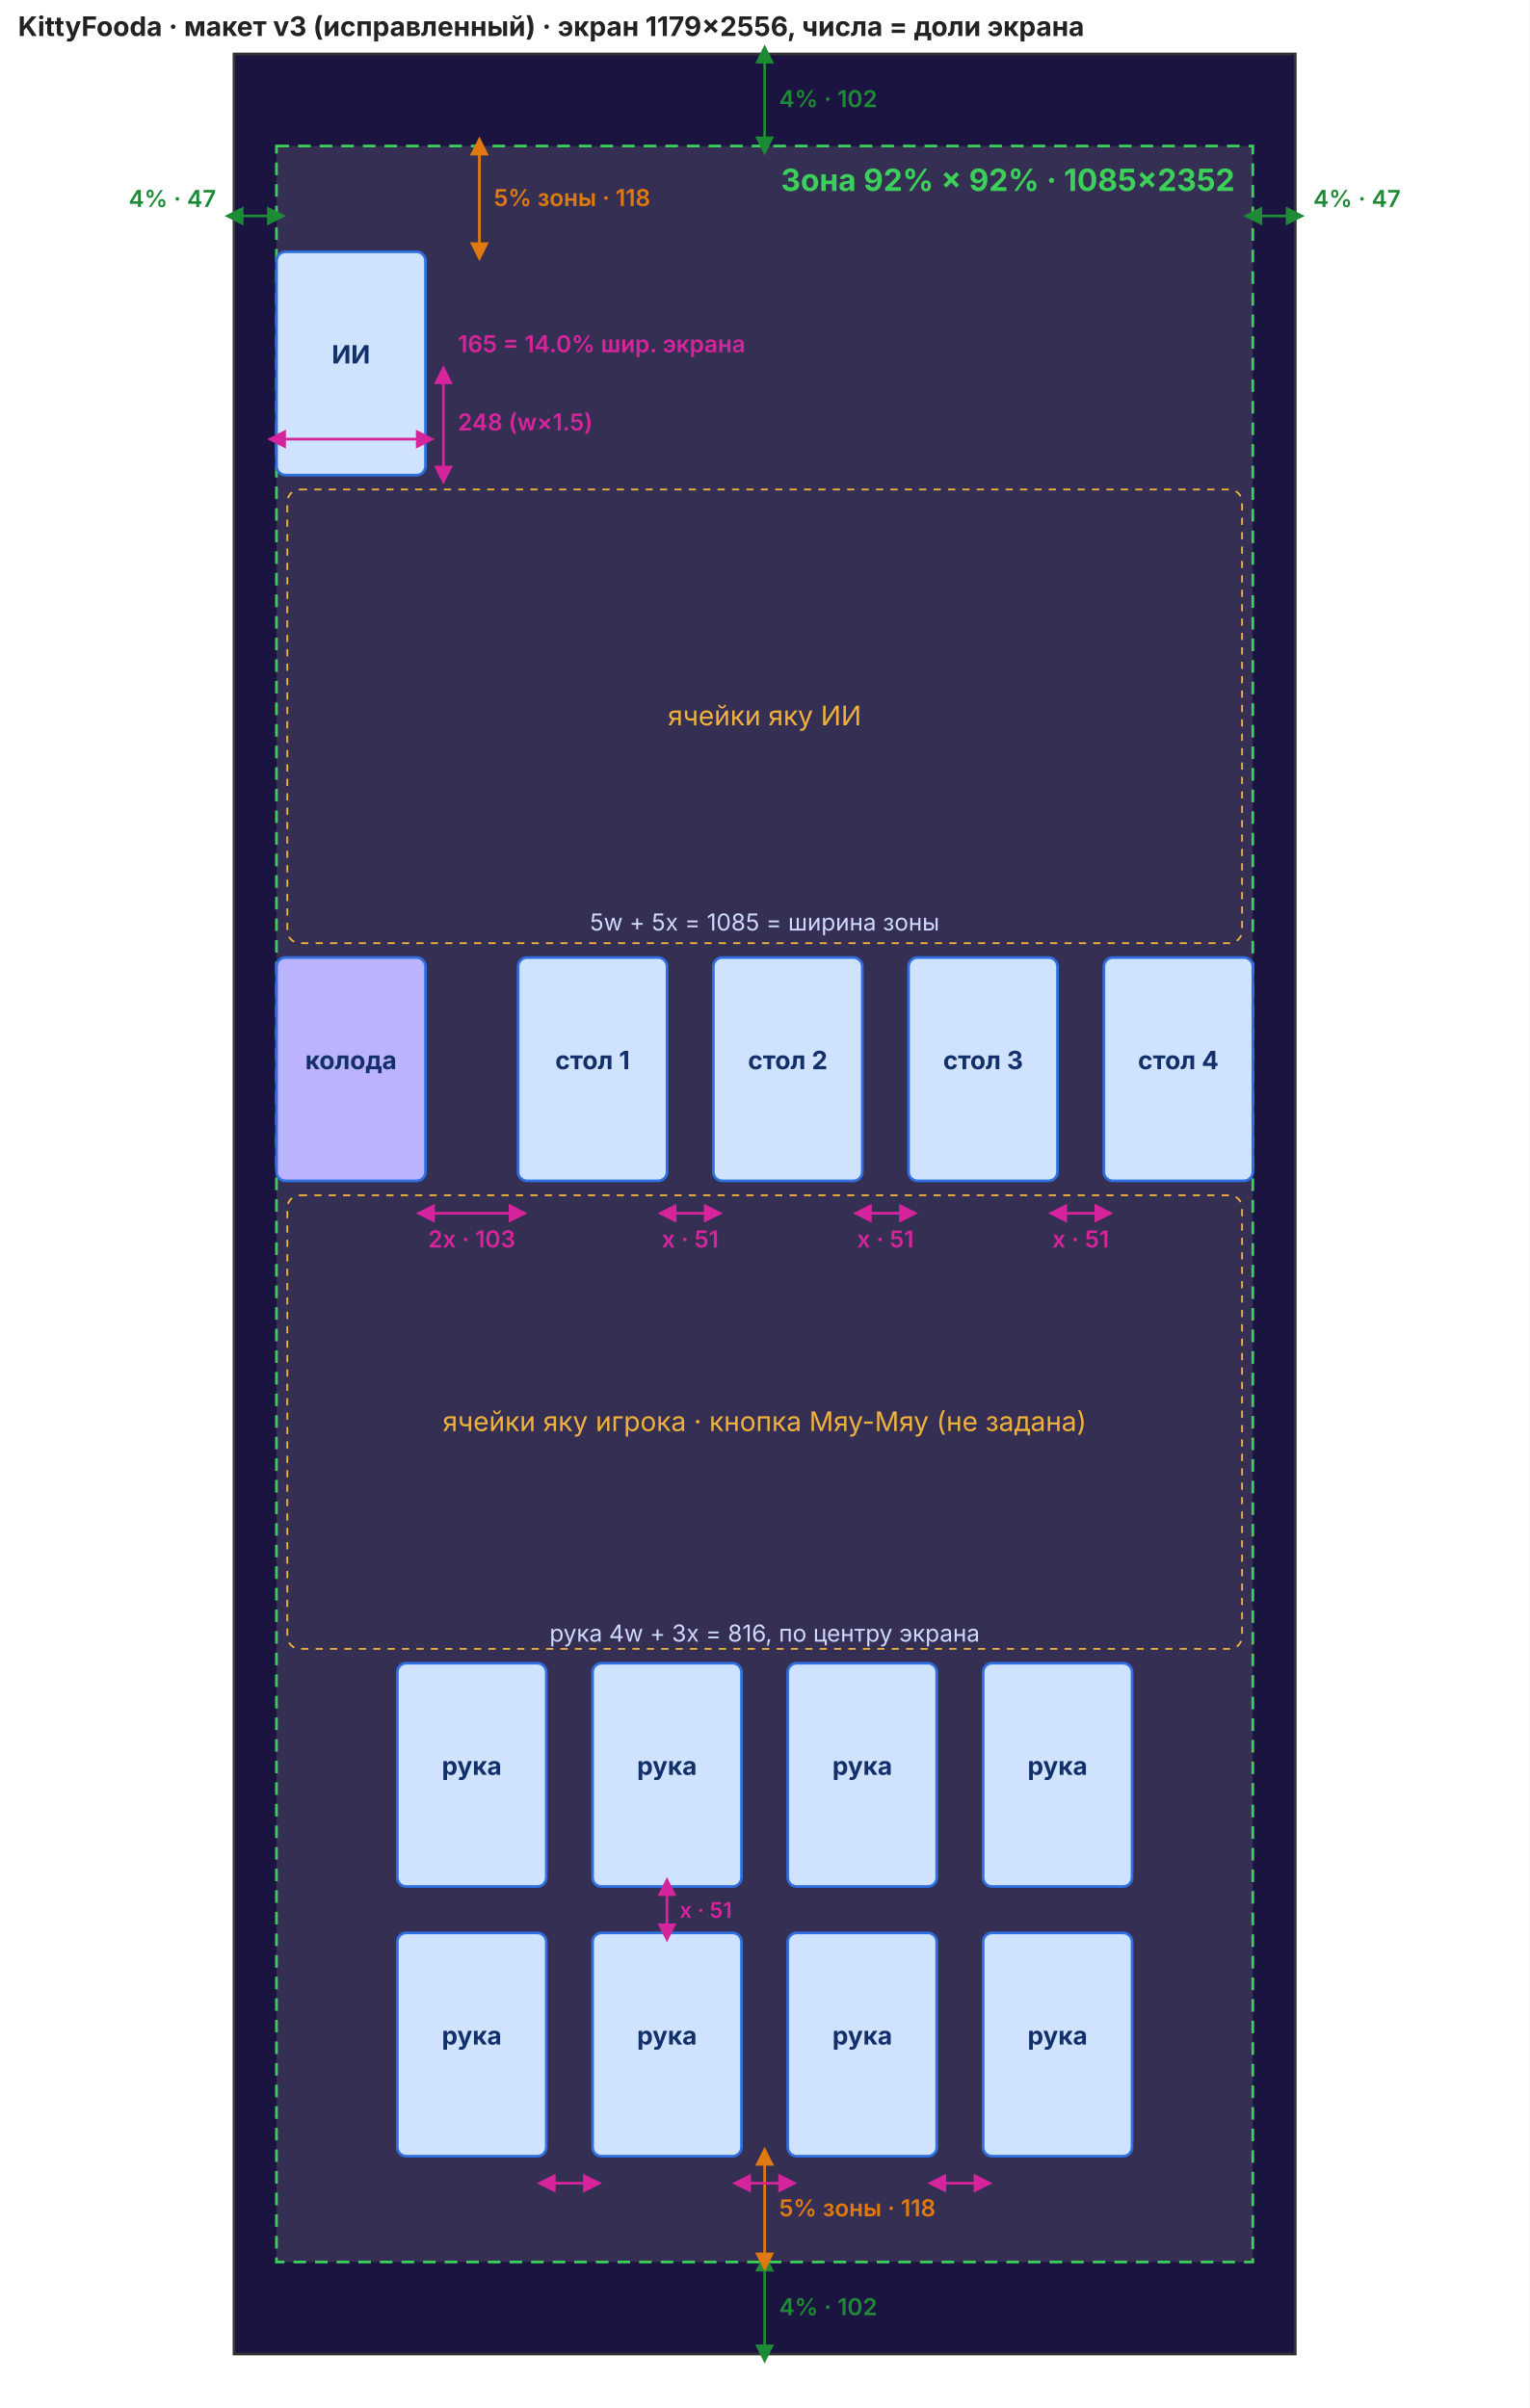
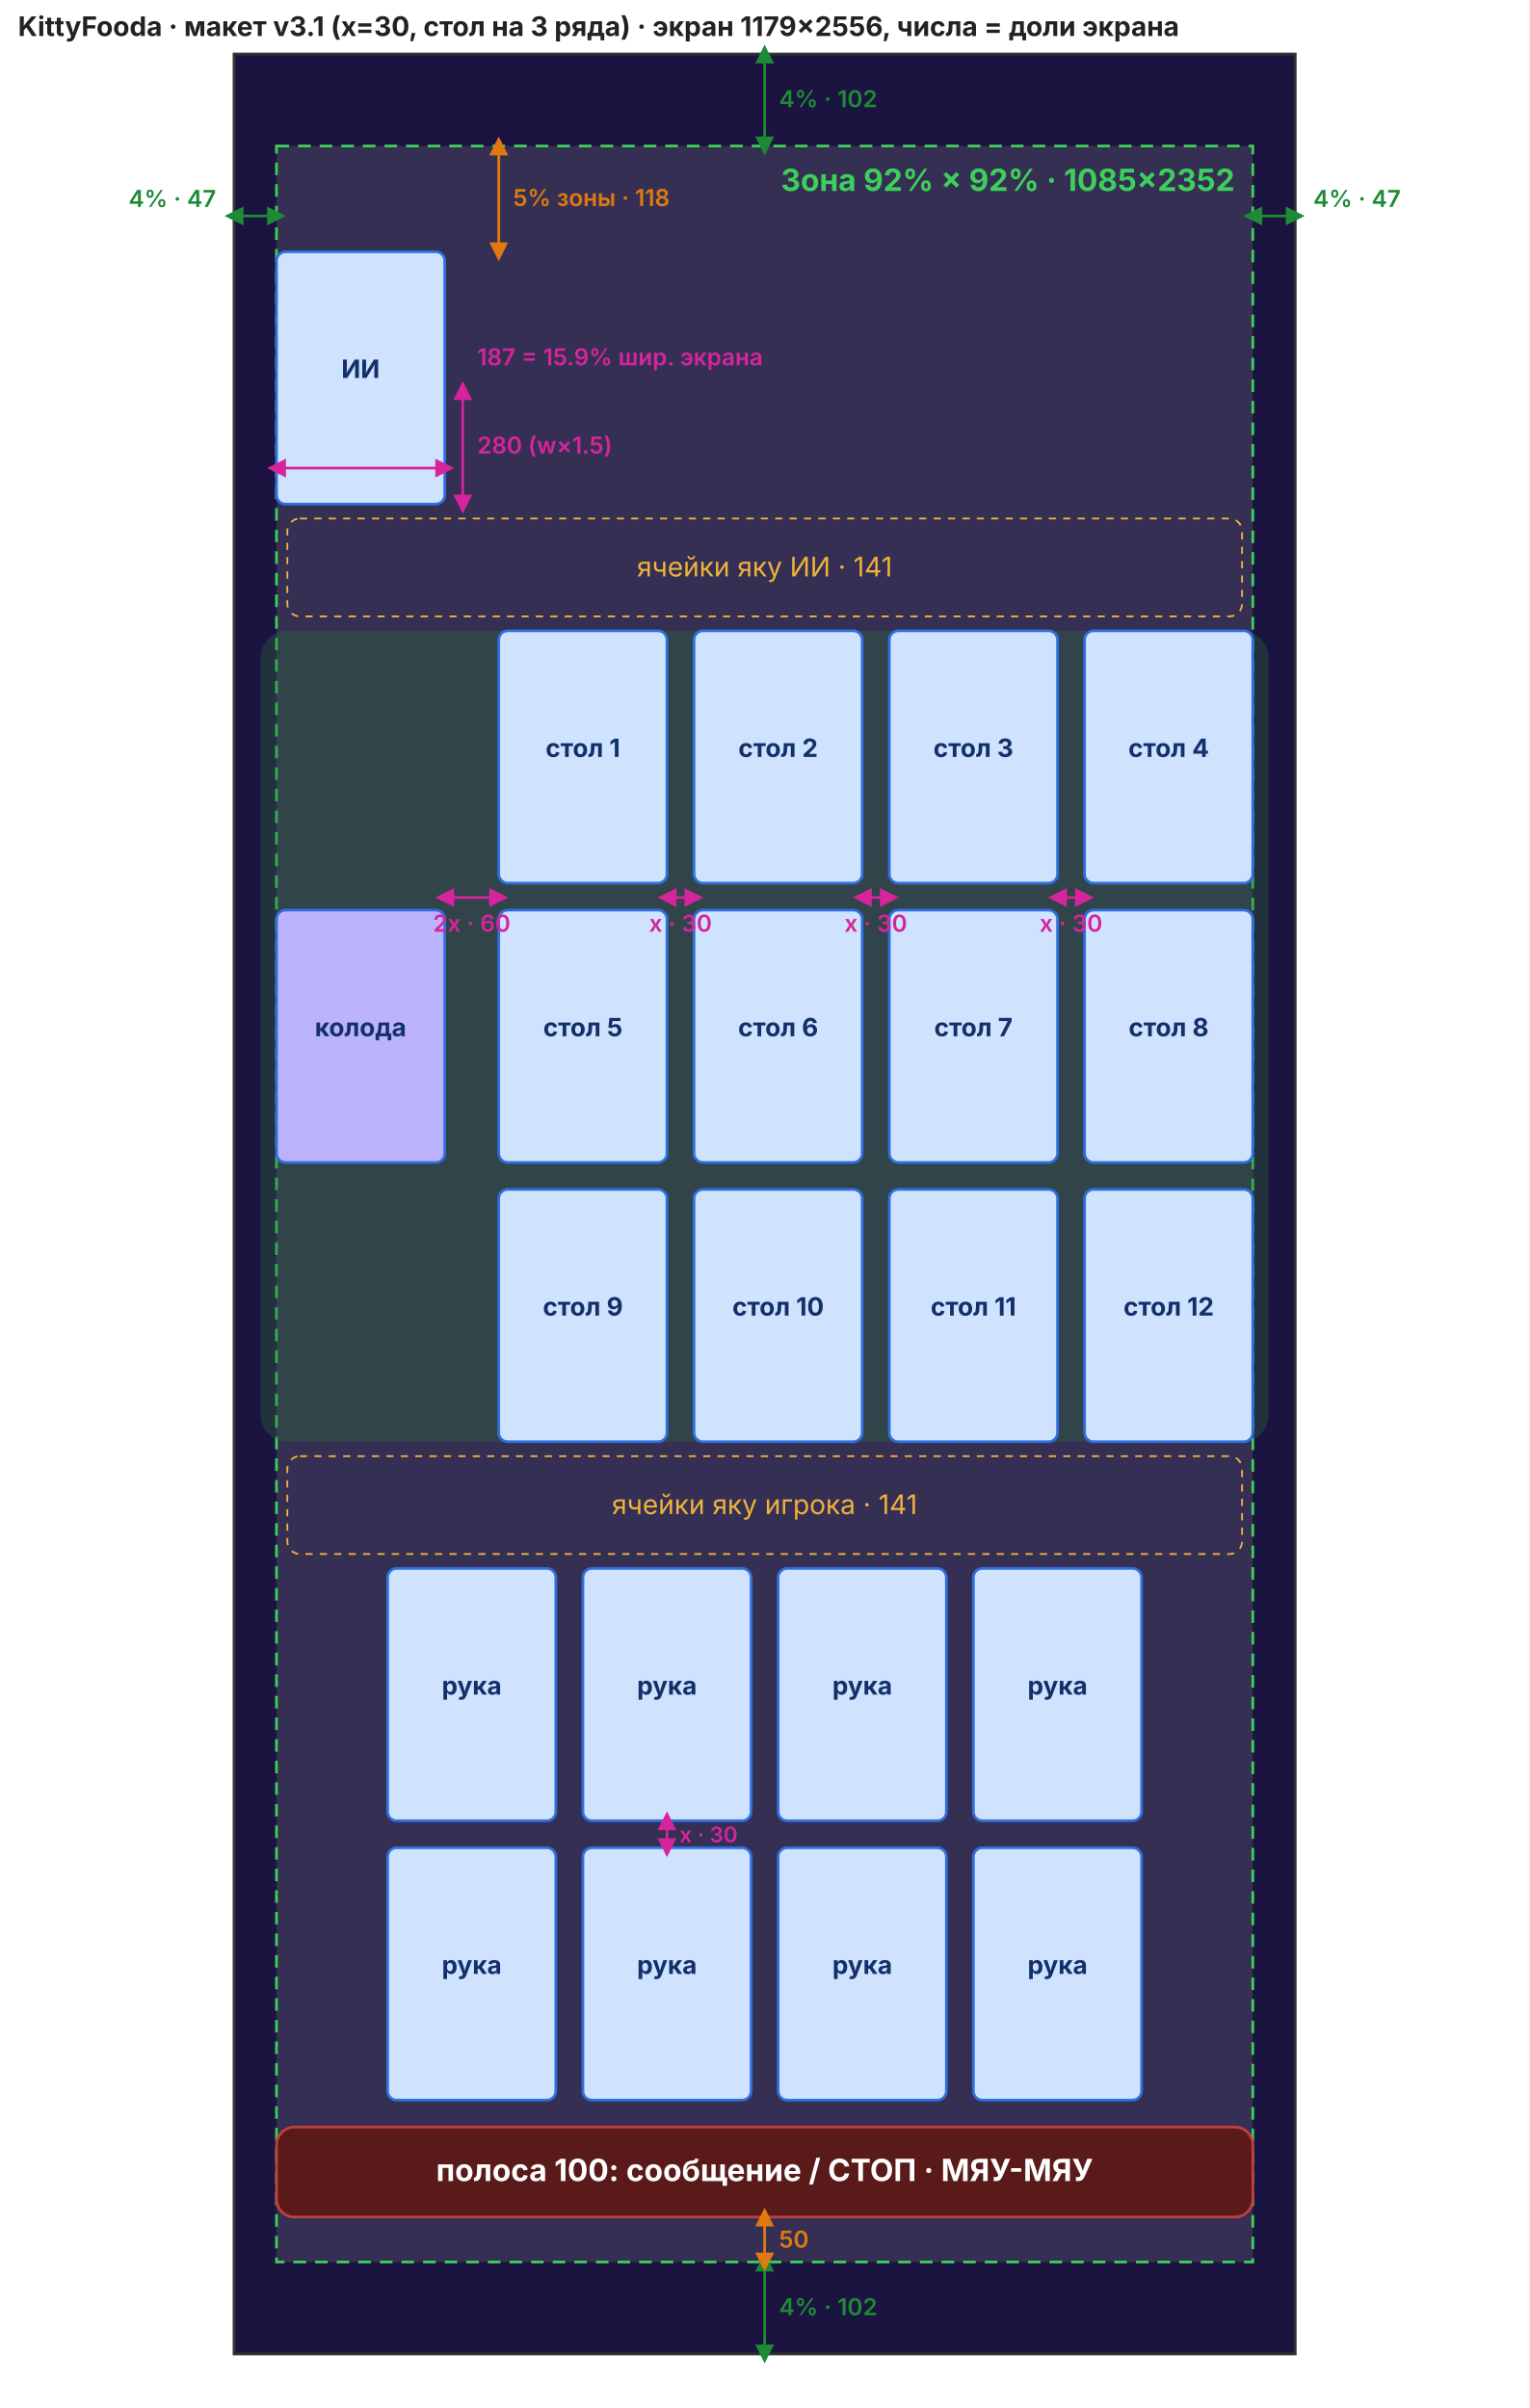
<svg xmlns="http://www.w3.org/2000/svg" viewBox="-260 -60 1699 2676" width="1699" height="2676" font-family="Inter,Arial,sans-serif">
  <defs>
    <marker id="a" viewBox="0 0 10 10" refX="5" refY="5" markerWidth="7" markerHeight="7" orient="auto-start-reverse">
      <path d="M0 0L10 5L0 10z" fill="context-stroke" />
    </marker>
  </defs>
  <rect x="-260" y="-60" width="1699" height="2676" fill="#fff" />
  <rect x="0" y="0" width="1179" height="2556" fill="#1b1340" stroke="#333" stroke-width="3" />
  <rect x="47.16" y="102.24" width="1084.68" height="2351.52" fill="#e9fbe7" fill-opacity=".12" stroke="#3ccf5a" stroke-width="3" stroke-dasharray="14 10" />
-   <rect x="47.2" y="219.8" width="165.5" height="248.2" rx="10" fill="#cfe3ff" stroke="#2f6fe0" stroke-width="3" />
-   <text x="129.9" y="343.9" text-anchor="middle" font-size="28" font-weight="700" fill="#14306b">ИИ</text>
-   <rect x="59.2" y="484.0" width="1060.7" height="504.1" rx="14" fill="none" stroke="#f0b13c" stroke-width="2" stroke-dasharray="8 8" />
-   <text x="589.5" y="746.0" text-anchor="middle" font-size="30" fill="#f0b13c">ячейки яку ИИ</text>
-   <rect x="47.2" y="1004.1" width="165.5" height="248.2" rx="10" fill="#bcb3ff" stroke="#2f6fe0" stroke-width="3" />
-   <text x="129.9" y="1128.2" text-anchor="middle" font-size="28" font-weight="700" fill="#14306b">колода</text>
-   <rect x="315.6" y="1004.1" width="165.5" height="248.2" rx="10" fill="#cfe3ff" stroke="#2f6fe0" stroke-width="3" />
-   <text x="398.3" y="1128.2" text-anchor="middle" font-size="28" font-weight="700" fill="#14306b">стол 1</text>
-   <rect x="532.5" y="1004.1" width="165.5" height="248.2" rx="10" fill="#cfe3ff" stroke="#2f6fe0" stroke-width="3" />
-   <text x="615.2" y="1128.2" text-anchor="middle" font-size="28" font-weight="700" fill="#14306b">стол 2</text>
-   <rect x="749.4" y="1004.1" width="165.5" height="248.2" rx="10" fill="#cfe3ff" stroke="#2f6fe0" stroke-width="3" />
-   <text x="832.2" y="1128.2" text-anchor="middle" font-size="28" font-weight="700" fill="#14306b">стол 3</text>
-   <rect x="966.4" y="1004.1" width="165.5" height="248.2" rx="10" fill="#cfe3ff" stroke="#2f6fe0" stroke-width="3" />
-   <text x="1049.1" y="1128.2" text-anchor="middle" font-size="28" font-weight="700" fill="#14306b">стол 4</text>
-   <rect x="59.2" y="1268.3" width="1060.7" height="504.1" rx="14" fill="none" stroke="#f0b13c" stroke-width="2" stroke-dasharray="8 8" />
-   <text x="589.5" y="1530.3" text-anchor="middle" font-size="30" fill="#f0b13c">ячейки яку игрока · кнопка Мяу-Мяу (не задана)</text>
-   <rect x="181.4" y="1788.3" width="165.5" height="248.2" rx="10" fill="#cfe3ff" stroke="#2f6fe0" stroke-width="3" />
-   <text x="264.1" y="1912.4" text-anchor="middle" font-size="28" font-weight="700" fill="#14306b">рука</text>
-   <rect x="181.4" y="2088.0" width="165.5" height="248.2" rx="10" fill="#cfe3ff" stroke="#2f6fe0" stroke-width="3" />
-   <text x="264.1" y="2212.1" text-anchor="middle" font-size="28" font-weight="700" fill="#14306b">рука</text>
-   <rect x="398.3" y="1788.3" width="165.5" height="248.2" rx="10" fill="#cfe3ff" stroke="#2f6fe0" stroke-width="3" />
-   <text x="481.0" y="1912.4" text-anchor="middle" font-size="28" font-weight="700" fill="#14306b">рука</text>
-   <rect x="398.3" y="2088.0" width="165.5" height="248.2" rx="10" fill="#cfe3ff" stroke="#2f6fe0" stroke-width="3" />
-   <text x="481.0" y="2212.1" text-anchor="middle" font-size="28" font-weight="700" fill="#14306b">рука</text>
-   <rect x="615.2" y="1788.3" width="165.5" height="248.2" rx="10" fill="#cfe3ff" stroke="#2f6fe0" stroke-width="3" />
-   <text x="698.0" y="1912.4" text-anchor="middle" font-size="28" font-weight="700" fill="#14306b">рука</text>
-   <rect x="615.2" y="2088.0" width="165.5" height="248.2" rx="10" fill="#cfe3ff" stroke="#2f6fe0" stroke-width="3" />
-   <text x="698.0" y="2212.1" text-anchor="middle" font-size="28" font-weight="700" fill="#14306b">рука</text>
-   <rect x="832.2" y="1788.3" width="165.5" height="248.2" rx="10" fill="#cfe3ff" stroke="#2f6fe0" stroke-width="3" />
-   <text x="914.9" y="1912.4" text-anchor="middle" font-size="28" font-weight="700" fill="#14306b">рука</text>
-   <rect x="832.2" y="2088.0" width="165.5" height="248.2" rx="10" fill="#cfe3ff" stroke="#2f6fe0" stroke-width="3" />
-   <text x="914.9" y="2212.1" text-anchor="middle" font-size="28" font-weight="700" fill="#14306b">рука</text>
+   <rect x="47.2" y="219.8" width="186.9" height="280.4" rx="10" fill="#cfe3ff" stroke="#2f6fe0" stroke-width="3" />
+   <text x="140.6" y="360.0" text-anchor="middle" font-size="28" font-weight="700" fill="#14306b">ИИ</text>
+   <rect x="59.2" y="516.2" width="1060.7" height="108.8" rx="14" fill="none" stroke="#f0b13c" stroke-width="2" stroke-dasharray="8 8" />
+   <text x="589.5" y="580.6" text-anchor="middle" font-size="30" fill="#f0b13c">ячейки яку ИИ · 141</text>
+   <rect x="29.5" y="641.0" width="1120.0" height="901.2" rx="30" fill="#2d6b3a" fill-opacity=".35" />
+   <rect x="47.2" y="951.4" width="186.9" height="280.4" rx="10" fill="#bcb3ff" stroke="#2f6fe0" stroke-width="3" />
+   <text x="140.6" y="1091.6" text-anchor="middle" font-size="28" font-weight="700" fill="#14306b">колода</text>
+   <rect x="294.1" y="641.0" width="186.9" height="280.4" rx="10" fill="#cfe3ff" stroke="#2f6fe0" stroke-width="3" />
+   <text x="387.6" y="781.2" text-anchor="middle" font-size="28" font-weight="700" fill="#14306b">стол 1</text>
+   <rect x="511.0" y="641.0" width="186.9" height="280.4" rx="10" fill="#cfe3ff" stroke="#2f6fe0" stroke-width="3" />
+   <text x="604.5" y="781.2" text-anchor="middle" font-size="28" font-weight="700" fill="#14306b">стол 2</text>
+   <rect x="728.0" y="641.0" width="186.9" height="280.4" rx="10" fill="#cfe3ff" stroke="#2f6fe0" stroke-width="3" />
+   <text x="821.4" y="781.2" text-anchor="middle" font-size="28" font-weight="700" fill="#14306b">стол 3</text>
+   <rect x="944.9" y="641.0" width="186.9" height="280.4" rx="10" fill="#cfe3ff" stroke="#2f6fe0" stroke-width="3" />
+   <text x="1038.4" y="781.2" text-anchor="middle" font-size="28" font-weight="700" fill="#14306b">стол 4</text>
+   <rect x="294.1" y="951.4" width="186.9" height="280.4" rx="10" fill="#cfe3ff" stroke="#2f6fe0" stroke-width="3" />
+   <text x="387.6" y="1091.6" text-anchor="middle" font-size="28" font-weight="700" fill="#14306b">стол 5</text>
+   <rect x="511.0" y="951.4" width="186.9" height="280.4" rx="10" fill="#cfe3ff" stroke="#2f6fe0" stroke-width="3" />
+   <text x="604.5" y="1091.6" text-anchor="middle" font-size="28" font-weight="700" fill="#14306b">стол 6</text>
+   <rect x="728.0" y="951.4" width="186.9" height="280.4" rx="10" fill="#cfe3ff" stroke="#2f6fe0" stroke-width="3" />
+   <text x="821.4" y="1091.6" text-anchor="middle" font-size="28" font-weight="700" fill="#14306b">стол 7</text>
+   <rect x="944.9" y="951.4" width="186.9" height="280.4" rx="10" fill="#cfe3ff" stroke="#2f6fe0" stroke-width="3" />
+   <text x="1038.4" y="1091.6" text-anchor="middle" font-size="28" font-weight="700" fill="#14306b">стол 8</text>
+   <rect x="294.1" y="1261.8" width="186.9" height="280.4" rx="10" fill="#cfe3ff" stroke="#2f6fe0" stroke-width="3" />
+   <text x="387.6" y="1402.0" text-anchor="middle" font-size="28" font-weight="700" fill="#14306b">стол 9</text>
+   <rect x="511.0" y="1261.8" width="186.9" height="280.4" rx="10" fill="#cfe3ff" stroke="#2f6fe0" stroke-width="3" />
+   <text x="604.5" y="1402.0" text-anchor="middle" font-size="28" font-weight="700" fill="#14306b">стол 10</text>
+   <rect x="728.0" y="1261.8" width="186.9" height="280.4" rx="10" fill="#cfe3ff" stroke="#2f6fe0" stroke-width="3" />
+   <text x="821.4" y="1402.0" text-anchor="middle" font-size="28" font-weight="700" fill="#14306b">стол 11</text>
+   <rect x="944.9" y="1261.8" width="186.9" height="280.4" rx="10" fill="#cfe3ff" stroke="#2f6fe0" stroke-width="3" />
+   <text x="1038.4" y="1402.0" text-anchor="middle" font-size="28" font-weight="700" fill="#14306b">стол 12</text>
+   <rect x="59.2" y="1558.2" width="1060.7" height="108.8" rx="14" fill="none" stroke="#f0b13c" stroke-width="2" stroke-dasharray="8 8" />
+   <text x="589.5" y="1622.6" text-anchor="middle" font-size="30" fill="#f0b13c">ячейки яку игрока · 141</text>
+   <rect x="47.2" y="2303.8" width="1084.7" height="100" rx="20" fill="#5a1a1a" stroke="#c04040" stroke-width="3" />
+   <text x="589.5" y="2363.8" text-anchor="middle" font-size="34" font-weight="700" fill="#fff">полоса 100: сообщение / СТОП · МЯУ-МЯУ</text>
+   <rect x="170.6" y="1683.0" width="186.9" height="280.4" rx="10" fill="#cfe3ff" stroke="#2f6fe0" stroke-width="3" />
+   <text x="264.1" y="1823.2" text-anchor="middle" font-size="28" font-weight="700" fill="#14306b">рука</text>
+   <rect x="170.6" y="1993.4" width="186.9" height="280.4" rx="10" fill="#cfe3ff" stroke="#2f6fe0" stroke-width="3" />
+   <text x="264.1" y="2133.6" text-anchor="middle" font-size="28" font-weight="700" fill="#14306b">рука</text>
+   <rect x="387.6" y="1683.0" width="186.9" height="280.4" rx="10" fill="#cfe3ff" stroke="#2f6fe0" stroke-width="3" />
+   <text x="481.0" y="1823.2" text-anchor="middle" font-size="28" font-weight="700" fill="#14306b">рука</text>
+   <rect x="387.6" y="1993.4" width="186.9" height="280.4" rx="10" fill="#cfe3ff" stroke="#2f6fe0" stroke-width="3" />
+   <text x="481.0" y="2133.6" text-anchor="middle" font-size="28" font-weight="700" fill="#14306b">рука</text>
+   <rect x="604.5" y="1683.0" width="186.9" height="280.4" rx="10" fill="#cfe3ff" stroke="#2f6fe0" stroke-width="3" />
+   <text x="698.0" y="1823.2" text-anchor="middle" font-size="28" font-weight="700" fill="#14306b">рука</text>
+   <rect x="604.5" y="1993.4" width="186.9" height="280.4" rx="10" fill="#cfe3ff" stroke="#2f6fe0" stroke-width="3" />
+   <text x="698.0" y="2133.6" text-anchor="middle" font-size="28" font-weight="700" fill="#14306b">рука</text>
+   <rect x="821.4" y="1683.0" width="186.9" height="280.4" rx="10" fill="#cfe3ff" stroke="#2f6fe0" stroke-width="3" />
+   <text x="914.9" y="1823.2" text-anchor="middle" font-size="28" font-weight="700" fill="#14306b">рука</text>
+   <rect x="821.4" y="1993.4" width="186.9" height="280.4" rx="10" fill="#cfe3ff" stroke="#2f6fe0" stroke-width="3" />
+   <text x="914.9" y="2133.6" text-anchor="middle" font-size="28" font-weight="700" fill="#14306b">рука</text>
  <line x1="589.5" y1="0.0" x2="589.5" y2="102.2" stroke="#1d8a36" stroke-width="3" marker-start="url(#a)" marker-end="url(#a)" />
  <text x="605.5" y="59.1" text-anchor="start" font-size="26" font-weight="600" fill="#1d8a36">4% · 102</text>
  <line x1="589.5" y1="2453.8" x2="589.5" y2="2556.0" stroke="#1d8a36" stroke-width="3" marker-start="url(#a)" marker-end="url(#a)" />
  <text x="605.5" y="2512.9" text-anchor="start" font-size="26" font-weight="600" fill="#1d8a36">4% · 102</text>
  <line x1="0.0" y1="180.0" x2="47.2" y2="180.0" stroke="#1d8a36" stroke-width="3" marker-start="url(#a)" marker-end="url(#a)" />
  <text x="0.0" y="0.0" text-anchor="middle" font-size="26" font-weight="600" fill="#1d8a36" />
  <text x="-20" y="170" text-anchor="end" font-size="26" font-weight="600" fill="#1d8a36">4% · 47</text>
  <line x1="1131.8" y1="180.0" x2="1179.0" y2="180.0" stroke="#1d8a36" stroke-width="3" marker-start="url(#a)" marker-end="url(#a)" />
  <text x="0.0" y="0.0" text-anchor="middle" font-size="26" font-weight="600" fill="#1d8a36" />
  <text x="1199" y="170" font-size="26" font-weight="600" fill="#1d8a36">4% · 47</text>
  <text x="1111.8" y="152.2" text-anchor="end" font-size="34" font-weight="700" fill="#3ccf5a">Зона 92% × 92% · 1085×2352</text>
-   <line x1="272.6" y1="102.2" x2="272.6" y2="219.8" stroke="#e07a10" stroke-width="3" marker-start="url(#a)" marker-end="url(#a)" />
-   <text x="288.6" y="169.0" text-anchor="start" font-size="26" font-weight="600" fill="#e07a10">5% зоны · 118</text>
-   <line x1="589.5" y1="2336.2" x2="589.5" y2="2453.8" stroke="#e07a10" stroke-width="3" marker-start="url(#a)" marker-end="url(#a)" />
-   <text x="605.5" y="2403.0" text-anchor="start" font-size="26" font-weight="600" fill="#e07a10">5% зоны · 118</text>
-   <line x1="47.2" y1="428.0" x2="212.6" y2="428.0" stroke="#d6249c" stroke-width="3" marker-start="url(#a)" marker-end="url(#a)" />
+   <line x1="294.1" y1="102.2" x2="294.1" y2="219.8" stroke="#e07a10" stroke-width="3" marker-start="url(#a)" marker-end="url(#a)" />
+   <text x="310.1" y="169.0" text-anchor="start" font-size="26" font-weight="600" fill="#e07a10">5% зоны · 118</text>
+   <line x1="589.5" y1="2403.8" x2="589.5" y2="2453.8" stroke="#e07a10" stroke-width="3" marker-start="url(#a)" marker-end="url(#a)" />
+   <text x="605.5" y="2437.8" text-anchor="start" font-size="26" font-weight="600" fill="#e07a10">50</text>
+   <line x1="47.2" y1="460.2" x2="234.1" y2="460.2" stroke="#d6249c" stroke-width="3" marker-start="url(#a)" marker-end="url(#a)" />
  <text x="0.0" y="0.0" text-anchor="middle" font-size="26" font-weight="600" fill="#d6249c" />
-   <text x="248.6" y="331.5" font-size="26" font-weight="600" fill="#d6249c">165 = 14.0% шир. экрана</text>
-   <line x1="232.6" y1="356.3" x2="232.6" y2="468.0" stroke="#d6249c" stroke-width="3" marker-start="url(#a)" marker-end="url(#a)" />
+   <text x="270.1" y="346.0" font-size="26" font-weight="600" fill="#d6249c">187 = 15.9% шир. экрана</text>
+   <line x1="254.1" y1="374.0" x2="254.1" y2="500.2" stroke="#d6249c" stroke-width="3" marker-start="url(#a)" marker-end="url(#a)" />
  <text x="0.0" y="0.0" text-anchor="middle" font-size="26" font-weight="600" fill="#d6249c" />
-   <text x="248.6" y="418.4" font-size="26" font-weight="600" fill="#d6249c">248 (w×1.5)</text>
-   <line x1="212.6" y1="1288.3" x2="315.6" y2="1288.3" stroke="#d6249c" stroke-width="3" marker-start="url(#a)" marker-end="url(#a)" />
-   <text x="264.1" y="1326.3" text-anchor="middle" font-size="26" font-weight="600" fill="#d6249c">2x · 103</text>
-   <line x1="481.0" y1="1288.3" x2="532.5" y2="1288.3" stroke="#d6249c" stroke-width="3" marker-start="url(#a)" marker-end="url(#a)" />
-   <text x="506.8" y="1326.3" text-anchor="middle" font-size="26" font-weight="600" fill="#d6249c">x · 51</text>
-   <line x1="698.0" y1="1288.3" x2="749.4" y2="1288.3" stroke="#d6249c" stroke-width="3" marker-start="url(#a)" marker-end="url(#a)" />
-   <text x="723.7" y="1326.3" text-anchor="middle" font-size="26" font-weight="600" fill="#d6249c">x · 51</text>
-   <line x1="914.9" y1="1288.3" x2="966.4" y2="1288.3" stroke="#d6249c" stroke-width="3" marker-start="url(#a)" marker-end="url(#a)" />
-   <text x="940.6" y="1326.3" text-anchor="middle" font-size="26" font-weight="600" fill="#d6249c">x · 51</text>
-   <text x="589.5" y="974.1" text-anchor="middle" font-size="26" fill="#cfd8ff">5w + 5x = 1085 = ширина зоны</text>
-   <line x1="481.0" y1="2036.5" x2="481.0" y2="2088.0" stroke="#d6249c" stroke-width="3" marker-start="url(#a)" marker-end="url(#a)" />
+   <text x="270.1" y="444.1" font-size="26" font-weight="600" fill="#d6249c">280 (w×1.5)</text>
+   <line x1="234.1" y1="937.4" x2="294.1" y2="937.4" stroke="#d6249c" stroke-width="3" marker-start="url(#a)" marker-end="url(#a)" />
+   <text x="264.1" y="975.4" text-anchor="middle" font-size="26" font-weight="600" fill="#d6249c">2x · 60</text>
+   <line x1="481.0" y1="937.4" x2="511.0" y2="937.4" stroke="#d6249c" stroke-width="3" marker-start="url(#a)" marker-end="url(#a)" />
+   <text x="496.0" y="975.4" text-anchor="middle" font-size="26" font-weight="600" fill="#d6249c">x · 30</text>
+   <line x1="698.0" y1="937.4" x2="728.0" y2="937.4" stroke="#d6249c" stroke-width="3" marker-start="url(#a)" marker-end="url(#a)" />
+   <text x="713.0" y="975.4" text-anchor="middle" font-size="26" font-weight="600" fill="#d6249c">x · 30</text>
+   <line x1="914.9" y1="937.4" x2="944.9" y2="937.4" stroke="#d6249c" stroke-width="3" marker-start="url(#a)" marker-end="url(#a)" />
+   <text x="929.9" y="975.4" text-anchor="middle" font-size="26" font-weight="600" fill="#d6249c">x · 30</text>
+   <line x1="481.0" y1="1963.4" x2="481.0" y2="1993.4" stroke="#d6249c" stroke-width="3" marker-start="url(#a)" marker-end="url(#a)" />
  <text x="0.0" y="0.0" text-anchor="middle" font-size="26" font-weight="600" fill="#d6249c" />
-   <text x="495.0" y="2071.3" font-size="24" font-weight="600" fill="#d6249c">x · 51</text>
-   <line x1="346.8" y1="2366.2" x2="398.3" y2="2366.2" stroke="#d6249c" stroke-width="3" marker-start="url(#a)" marker-end="url(#a)" />
-   <text x="0.0" y="0.0" text-anchor="middle" font-size="26" font-weight="600" fill="#d6249c" />
-   <line x1="563.8" y1="2366.2" x2="615.2" y2="2366.2" stroke="#d6249c" stroke-width="3" marker-start="url(#a)" marker-end="url(#a)" />
-   <text x="0.0" y="0.0" text-anchor="middle" font-size="26" font-weight="600" fill="#d6249c" />
-   <line x1="780.7" y1="2366.2" x2="832.2" y2="2366.2" stroke="#d6249c" stroke-width="3" marker-start="url(#a)" marker-end="url(#a)" />
-   <text x="0.0" y="0.0" text-anchor="middle" font-size="26" font-weight="600" fill="#d6249c" />
-   <text x="589.5" y="1764.3" text-anchor="middle" font-size="26" fill="#cfd8ff">рука 4w + 3x = 816, по центру экрана</text>
-   <text x="-240" y="-20" font-size="30" font-weight="700" fill="#222">KittyFooda · макет v3 (исправленный) · экран 1179×2556, числа = доли экрана</text>
+   <text x="495.0" y="1987.4" font-size="24" font-weight="600" fill="#d6249c">x · 30</text>
+   <text x="-240" y="-20" font-size="30" font-weight="700" fill="#222">KittyFooda · макет v3.1 (x=30, стол на 3 ряда) · экран 1179×2556, числа = доли экрана</text>
</svg>
